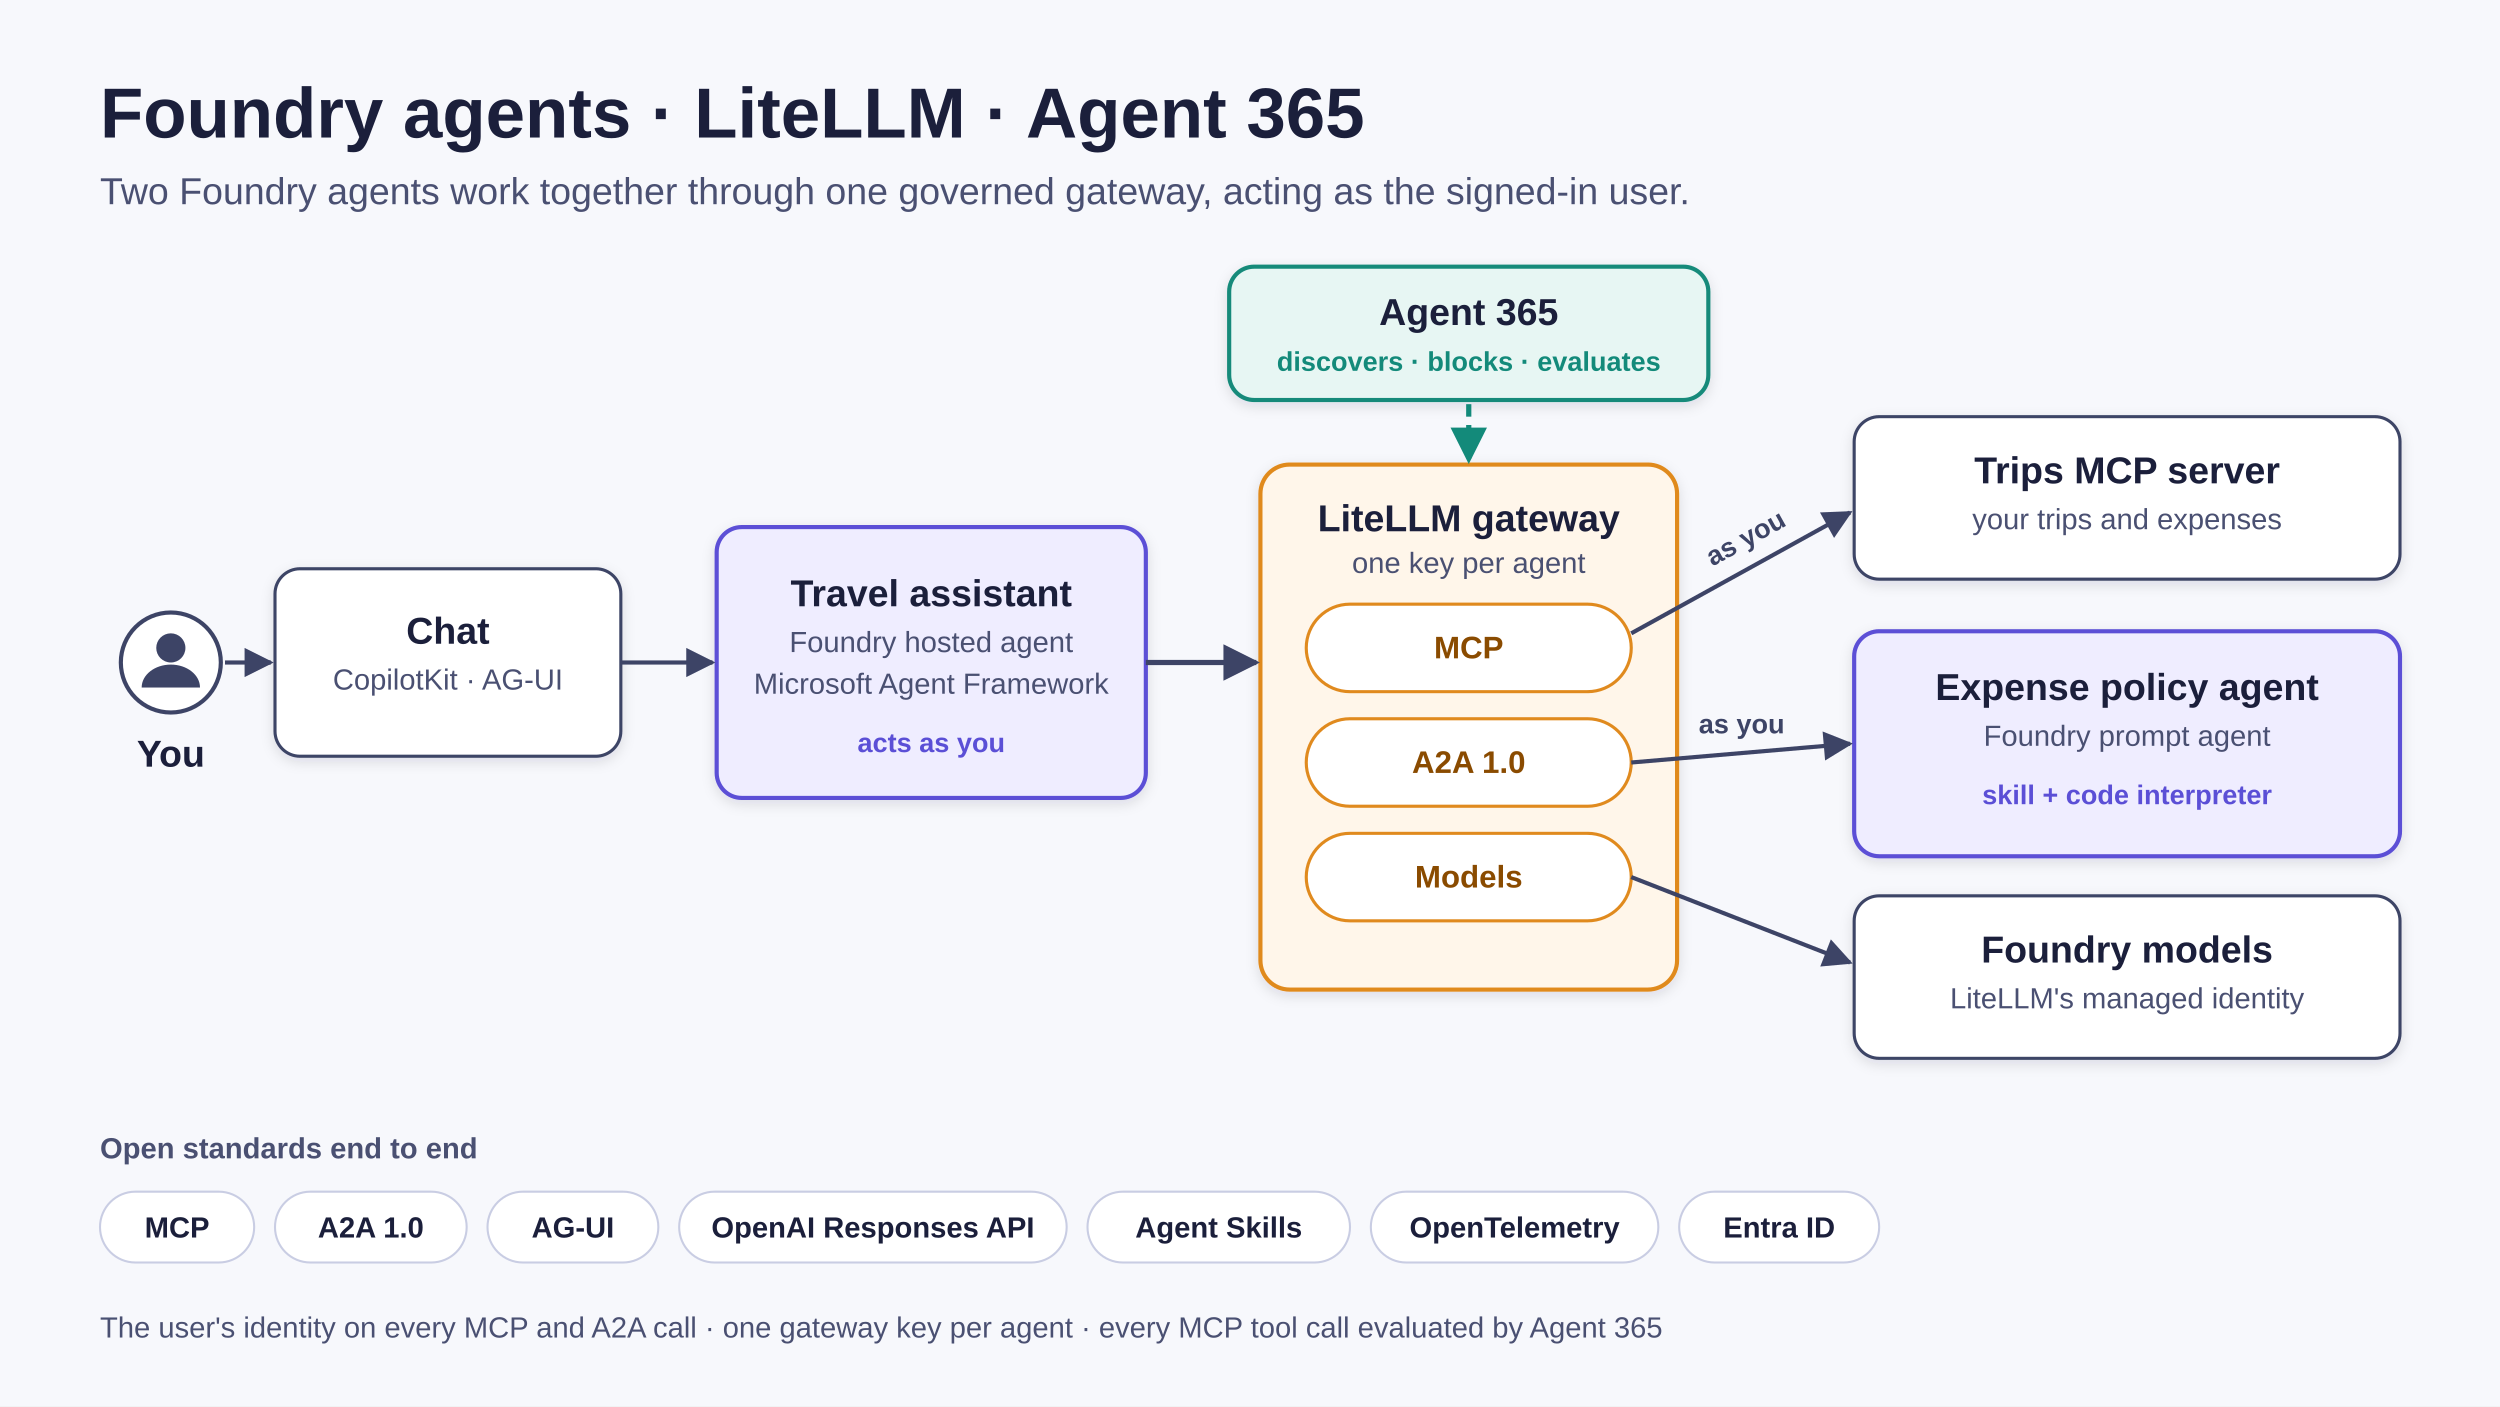
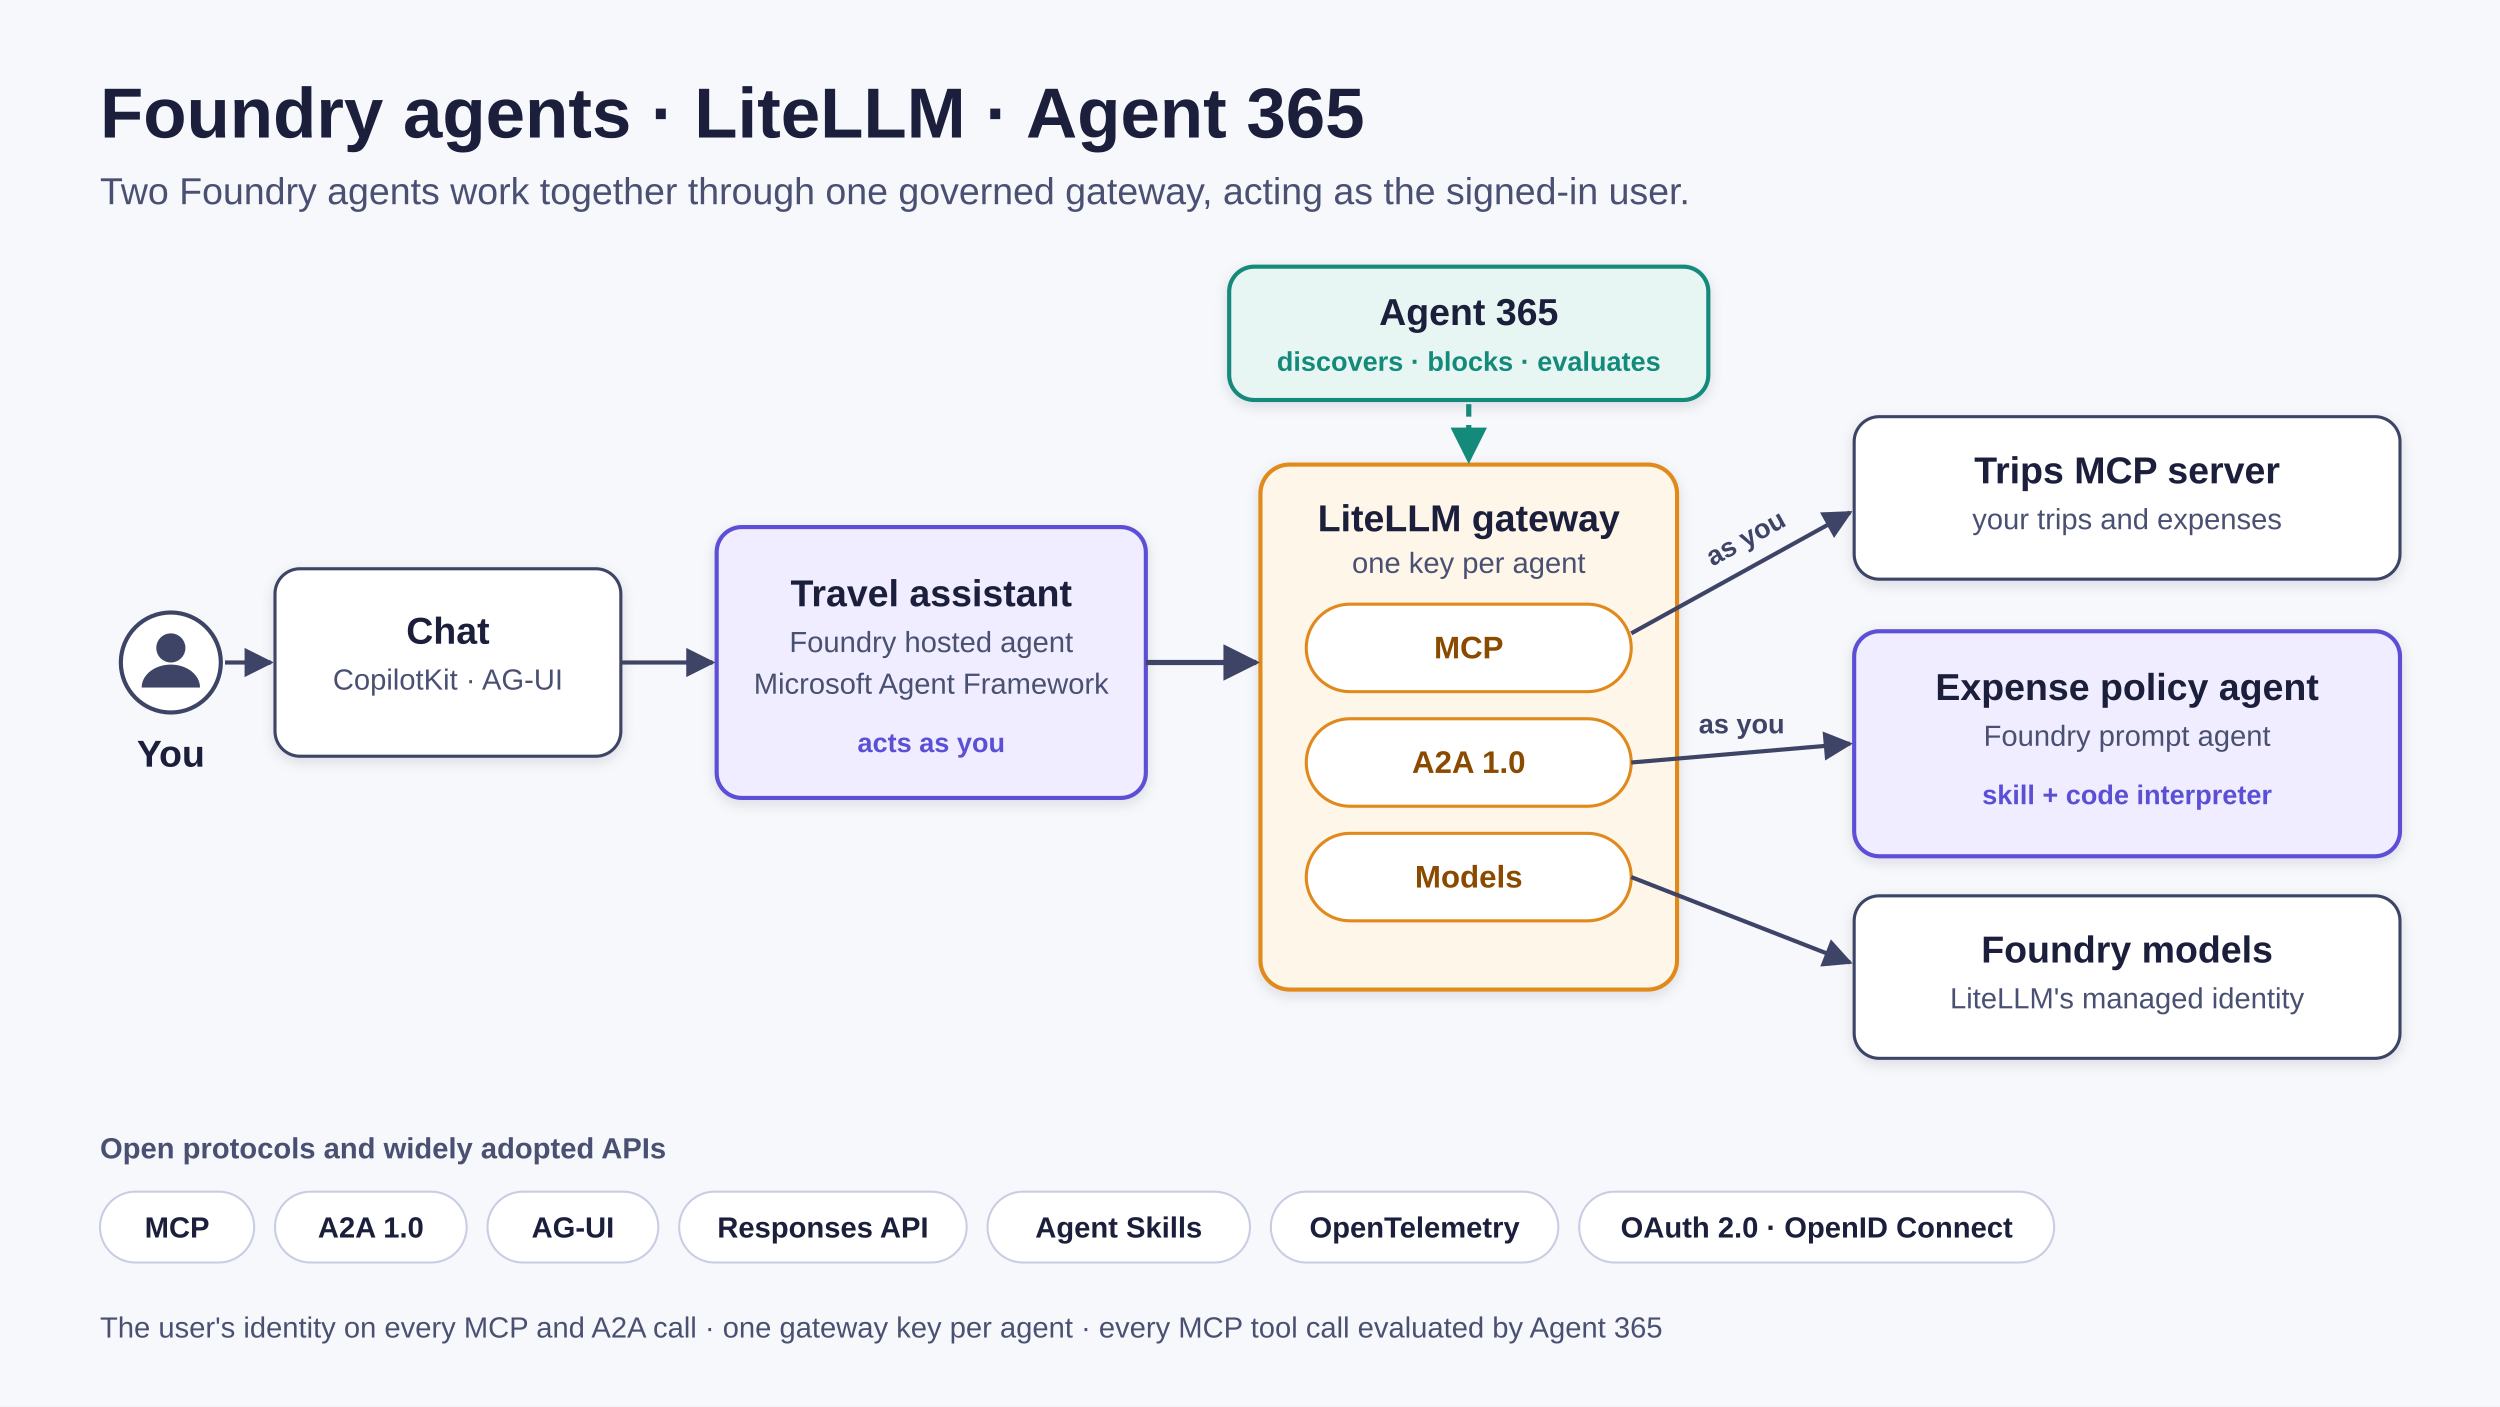
<svg xmlns="http://www.w3.org/2000/svg" font-family="Segoe UI, Helvetica Neue, Arial, sans-serif" width="1200" height="675" viewBox="0 0 1200 675" role="img" aria-labelledby="title desc">
  <defs>
    <marker id="arrow" viewBox="0 0 10 10" refX="9" refY="5" markerWidth="7" markerHeight="7" orient="auto-start-reverse">
      <path d="M0,0 L10,5 L0,10 z" fill="#3d4466" />
    </marker>
    <marker id="arrow-teal" viewBox="0 0 10 10" refX="9" refY="5" markerWidth="7" markerHeight="7" orient="auto-start-reverse">
      <path d="M0,0 L10,5 L0,10 z" fill="#138a7a" />
    </marker>
    <filter id="shadow" x="-10%" y="-10%" width="120%" height="130%">
      <feDropShadow dx="0" dy="2" stdDeviation="3" flood-color="#1b1f3b" flood-opacity="0.12" />
    </filter>
  </defs>
  <style>
    text { fill: #1b1f3b; }
    .title { font-size: 34px; font-weight: 700; }
    .subtitle { font-size: 18px; fill: #4a5072; }
    .name { font-size: 18px; font-weight: 700; }
    .kind { font-size: 14px; fill: #4a5072; }
    .note { font-size: 13px; fill: #5b4fd6; font-weight: 600; }
    .edge { font-size: 13px; fill: #3d4466; font-weight: 600; }
    .pill { font-size: 15px; font-weight: 700; fill: #8a4b00; }
    .chip { font-size: 14px; font-weight: 600; fill: #1b1f3b; }
    .footer { font-size: 14px; fill: #4a5072; }
    .governance { font-size: 13px; fill: #138a7a; font-weight: 600; }
  </style>
  <rect width="1200" height="675" fill="#f7f8fc" />
  <text class="title" x="48" y="66">Foundry agents · LiteLLM · Agent 365</text>
  <text class="subtitle" x="48" y="98">Two Foundry agents work together through one governed gateway, acting as the signed-in user.</text>
  <circle cx="82" cy="318" r="24" fill="#ffffff" stroke="#3d4466" stroke-width="2" />
  <circle cx="82" cy="311" r="7" fill="#3d4466" />
  <path d="M68,330 a14,11 0 0 1 28,0" fill="#3d4466" />
  <text class="name" x="82" y="368" text-anchor="middle">You</text>
  <g filter="url(#shadow)">
    <rect x="132" y="273" width="166" height="90" rx="12" fill="#ffffff" stroke="#3d4466" stroke-width="1.5" />
  </g>
  <text class="name" x="215" y="309" text-anchor="middle">Chat</text>
  <text class="kind" x="215" y="331" text-anchor="middle">CopilotKit · AG-UI</text>
  <g filter="url(#shadow)">
    <rect x="344" y="253" width="206" height="130" rx="12" fill="#efedff" stroke="#5b4fd6" stroke-width="2" />
  </g>
  <text class="name" x="447" y="291" text-anchor="middle">Travel assistant</text>
  <text class="kind" x="447" y="313" text-anchor="middle">Foundry hosted agent</text>
  <text class="kind" x="447" y="333" text-anchor="middle">Microsoft Agent Framework</text>
  <text class="note" x="447" y="361" text-anchor="middle">acts as you</text>
  <g filter="url(#shadow)">
    <rect x="590" y="128" width="230" height="64" rx="12" fill="#e7f6f3" stroke="#138a7a" stroke-width="2" />
  </g>
  <text class="name" x="705" y="156" text-anchor="middle">Agent 365</text>
  <text class="governance" x="705" y="178" text-anchor="middle">discovers · blocks · evaluates</text>
  <g filter="url(#shadow)">
    <rect x="605" y="223" width="200" height="252" rx="14" fill="#fff6ea" stroke="#e08a1e" stroke-width="2" />
  </g>
  <text class="name" x="705" y="255" text-anchor="middle">LiteLLM gateway</text>
  <text class="kind" x="705" y="275" text-anchor="middle">one key per agent</text>
  <rect x="627" y="290" width="156" height="42" rx="21" fill="#ffffff" stroke="#e08a1e" stroke-width="1.5" />
  <text class="pill" x="705" y="316" text-anchor="middle">MCP</text>
  <rect x="627" y="345" width="156" height="42" rx="21" fill="#ffffff" stroke="#e08a1e" stroke-width="1.5" />
  <text class="pill" x="705" y="371" text-anchor="middle">A2A 1.0</text>
  <rect x="627" y="400" width="156" height="42" rx="21" fill="#ffffff" stroke="#e08a1e" stroke-width="1.5" />
  <text class="pill" x="705" y="426" text-anchor="middle">Models</text>
  <g filter="url(#shadow)">
    <rect x="890" y="200" width="262" height="78" rx="12" fill="#ffffff" stroke="#3d4466" stroke-width="1.5" />
  </g>
  <text class="name" x="1021" y="232" text-anchor="middle">Trips MCP server</text>
  <text class="kind" x="1021" y="254" text-anchor="middle">your trips and expenses</text>
  <g filter="url(#shadow)">
    <rect x="890" y="303" width="262" height="108" rx="12" fill="#efedff" stroke="#5b4fd6" stroke-width="2" />
  </g>
  <text class="name" x="1021" y="336" text-anchor="middle">Expense policy agent</text>
  <text class="kind" x="1021" y="358" text-anchor="middle">Foundry prompt agent</text>
  <text class="note" x="1021" y="386" text-anchor="middle">skill + code interpreter</text>
  <g filter="url(#shadow)">
    <rect x="890" y="430" width="262" height="78" rx="12" fill="#ffffff" stroke="#3d4466" stroke-width="1.5" />
  </g>
  <text class="name" x="1021" y="462" text-anchor="middle">Foundry models</text>
  <text class="kind" x="1021" y="484" text-anchor="middle">LiteLLM's managed identity</text>
  <line x1="108" y1="318" x2="130" y2="318" stroke="#3d4466" stroke-width="2" marker-end="url(#arrow)" />
  <line x1="298" y1="318" x2="342" y2="318" stroke="#3d4466" stroke-width="2" marker-end="url(#arrow)" />
  <line x1="550" y1="318" x2="603" y2="318" stroke="#3d4466" stroke-width="2.5" marker-end="url(#arrow)" />
  <line x1="783" y1="304" x2="888" y2="246" stroke="#3d4466" stroke-width="2" marker-end="url(#arrow)" />
  <text class="edge" x="840" y="262" text-anchor="middle" transform="rotate(-29 840 262)">as you</text>
  <line x1="783" y1="366" x2="888" y2="357" stroke="#3d4466" stroke-width="2" marker-end="url(#arrow)" />
  <text class="edge" x="836" y="352" text-anchor="middle">as you</text>
  <line x1="783" y1="421" x2="888" y2="462" stroke="#3d4466" stroke-width="2" marker-end="url(#arrow)" />
  <line x1="705" y1="194" x2="705" y2="221" stroke="#138a7a" stroke-width="2.5" stroke-dasharray="6 4" marker-end="url(#arrow-teal)" />
-   <text class="footer" x="48" y="556" font-weight="700" fill="#1b1f3b">Open standards end to end</text>
+   <text class="footer" x="48" y="556" font-weight="700" fill="#1b1f3b">Open protocols and widely adopted APIs</text>
  <g>
    <rect x="48" y="572" width="74" height="34" rx="17" fill="#ffffff" stroke="#c9cde3" />
    <text class="chip" x="85" y="594" text-anchor="middle">MCP</text>
    <rect x="132" y="572" width="92" height="34" rx="17" fill="#ffffff" stroke="#c9cde3" />
    <text class="chip" x="178" y="594" text-anchor="middle">A2A 1.0</text>
    <rect x="234" y="572" width="82" height="34" rx="17" fill="#ffffff" stroke="#c9cde3" />
    <text class="chip" x="275" y="594" text-anchor="middle">AG-UI</text>
-     <rect x="326" y="572" width="186" height="34" rx="17" fill="#ffffff" stroke="#c9cde3" />
-     <text class="chip" x="419" y="594" text-anchor="middle">OpenAI Responses API</text>
-     <rect x="522" y="572" width="126" height="34" rx="17" fill="#ffffff" stroke="#c9cde3" />
-     <text class="chip" x="585" y="594" text-anchor="middle">Agent Skills</text>
-     <rect x="658" y="572" width="138" height="34" rx="17" fill="#ffffff" stroke="#c9cde3" />
-     <text class="chip" x="727" y="594" text-anchor="middle">OpenTelemetry</text>
-     <rect x="806" y="572" width="96" height="34" rx="17" fill="#ffffff" stroke="#c9cde3" />
-     <text class="chip" x="854" y="594" text-anchor="middle">Entra ID</text>
+     <rect x="326" y="572" width="138" height="34" rx="17" fill="#ffffff" stroke="#c9cde3" />
+     <text class="chip" x="395" y="594" text-anchor="middle">Responses API</text>
+     <rect x="474" y="572" width="126" height="34" rx="17" fill="#ffffff" stroke="#c9cde3" />
+     <text class="chip" x="537" y="594" text-anchor="middle">Agent Skills</text>
+     <rect x="610" y="572" width="138" height="34" rx="17" fill="#ffffff" stroke="#c9cde3" />
+     <text class="chip" x="679" y="594" text-anchor="middle">OpenTelemetry</text>
+     <rect x="758" y="572" width="228" height="34" rx="17" fill="#ffffff" stroke="#c9cde3" />
+     <text class="chip" x="872" y="594" text-anchor="middle">OAuth 2.0 · OpenID Connect</text>
  </g>
  <text class="footer" x="48" y="642">The user's identity on every MCP and A2A call · one gateway key per agent · every MCP tool call evaluated by Agent 365</text>
</svg>
